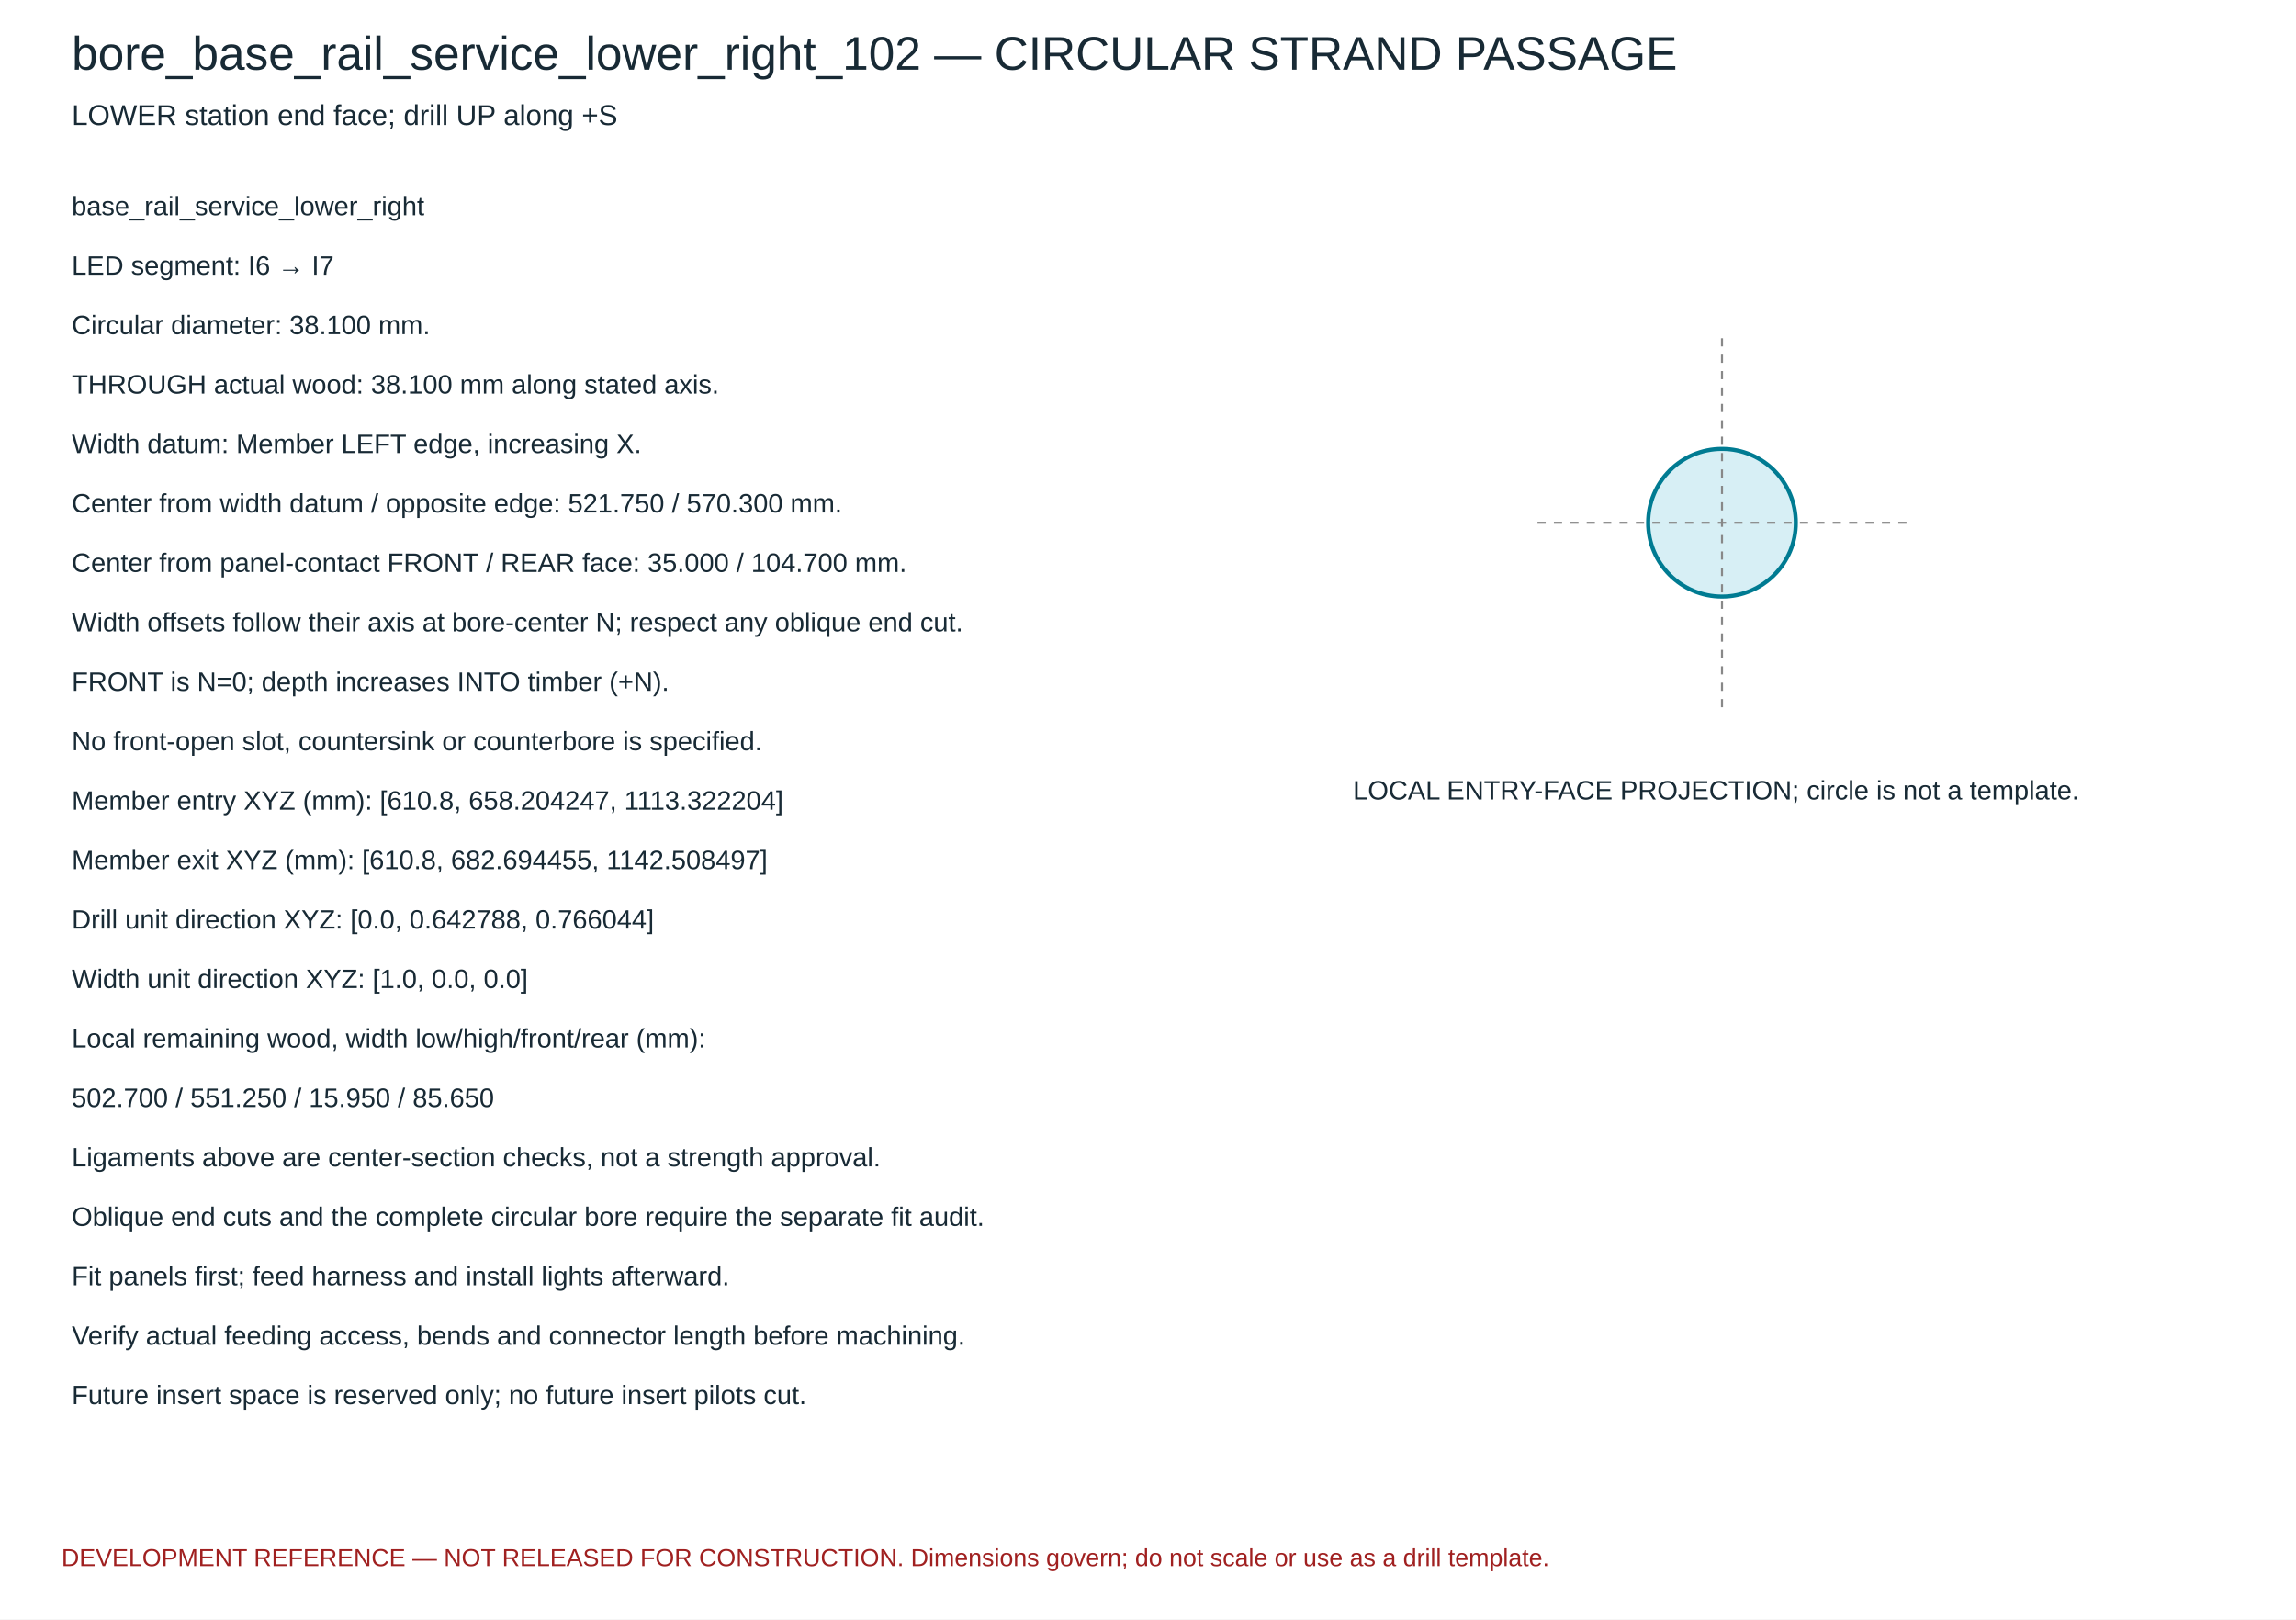
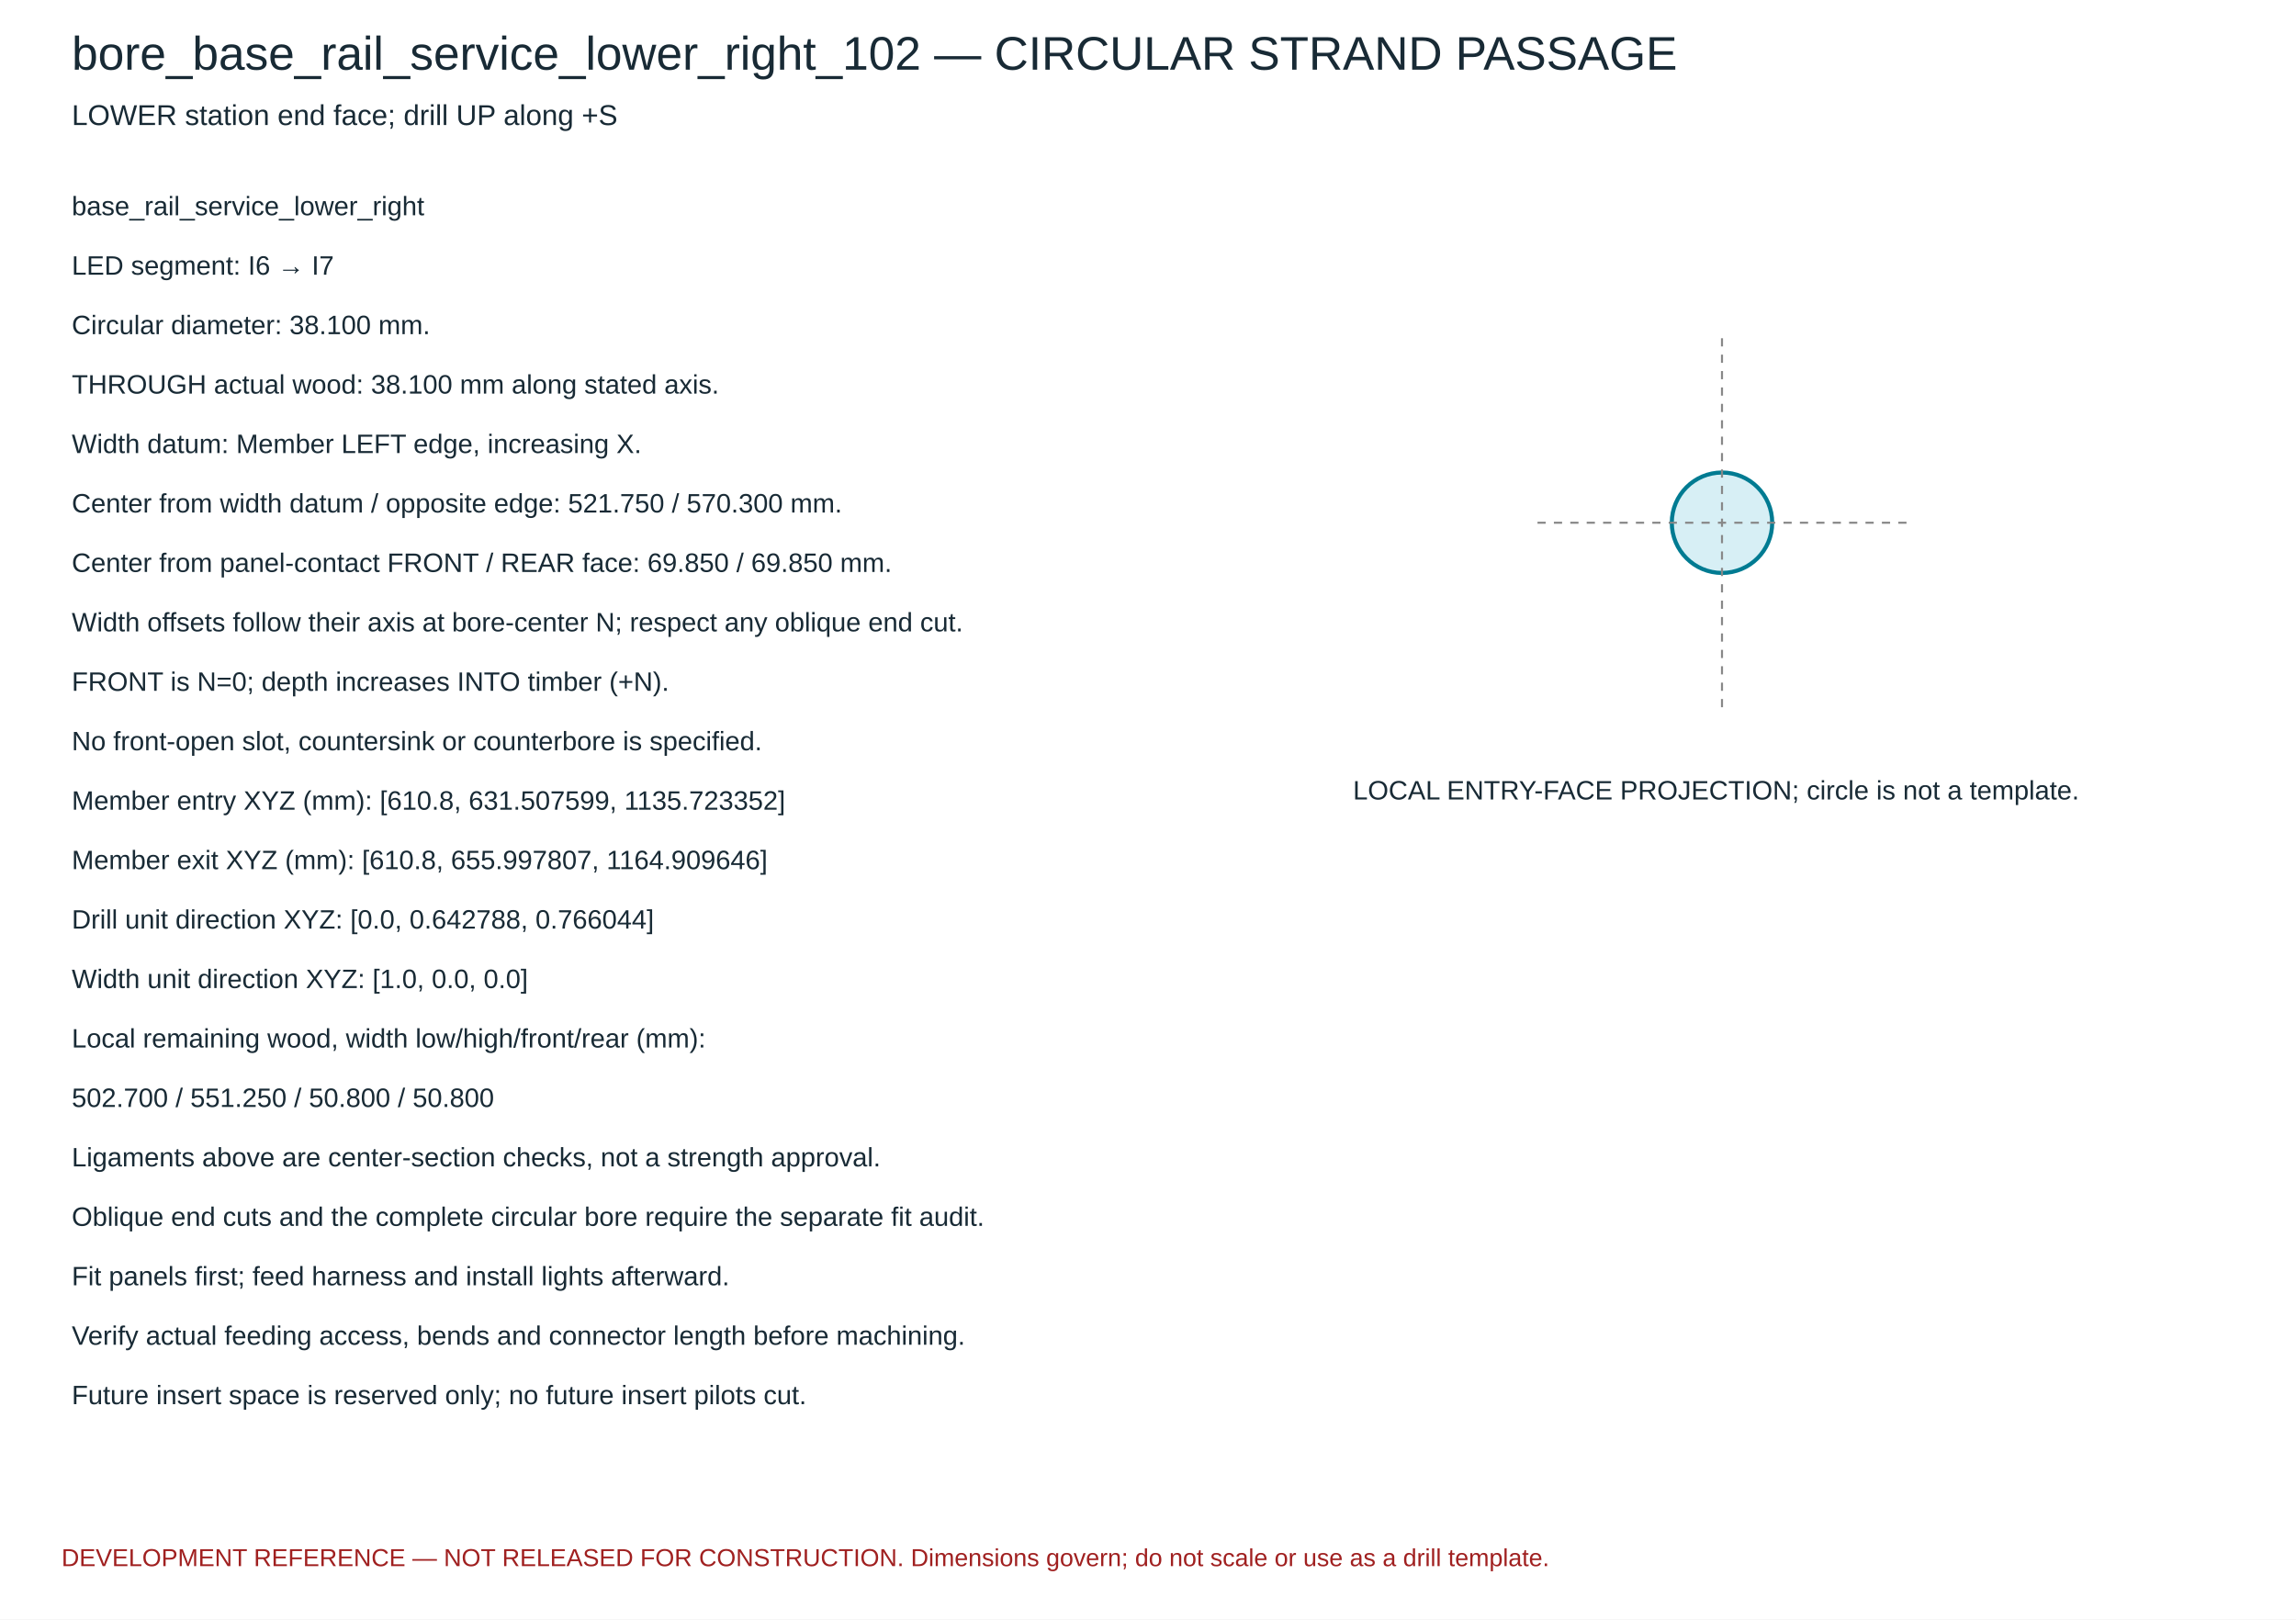
<svg xmlns="http://www.w3.org/2000/svg" width="1120" height="790" viewBox="0 0 1120 790">
  <rect width="1120" height="790" fill="white" />
  <g font-family="Arial,sans-serif" fill="#182a35">
    <text x="35" y="34" font-size="23">bore_base_rail_service_lower_right_102 — CIRCULAR STRAND PASSAGE</text>
    <text x="35" y="61" font-size="14">LOWER station end face; drill UP along +S</text>
-     <circle cx="840.0" cy="255.0" r="36.016" fill="#d7eff5" stroke="#007b92" stroke-width="2" />
+     <circle cx="840.0" cy="255.0" r="24.49" fill="#d7eff5" stroke="#007b92" stroke-width="2" />
    <path d="M 750.0 255.0 H 930.0 M 840.0 165.0 V 345.0" stroke="#888" stroke-dasharray="4 4" />
    <text x="660" y="390" font-size="13">LOCAL ENTRY-FACE PROJECTION; circle is not a template.</text>
    <text x="35" y="105" font-size="13">base_rail_service_lower_right</text>
    <text x="35" y="134" font-size="13">LED segment: I6 → I7</text>
    <text x="35" y="163" font-size="13">Circular diameter: 38.100 mm.</text>
    <text x="35" y="192" font-size="13">THROUGH actual wood: 38.100 mm along stated axis.</text>
    <text x="35" y="221" font-size="13">Width datum: Member LEFT edge, increasing X.</text>
    <text x="35" y="250" font-size="13">Center from width datum / opposite edge: 521.750 / 570.300 mm.</text>
-     <text x="35" y="279" font-size="13">Center from panel-contact FRONT / REAR face: 35.000 / 104.700 mm.</text>
+     <text x="35" y="279" font-size="13">Center from panel-contact FRONT / REAR face: 69.850 / 69.850 mm.</text>
    <text x="35" y="308" font-size="13">Width offsets follow their axis at bore-center N; respect any oblique end cut.</text>
    <text x="35" y="337" font-size="13">FRONT is N=0; depth increases INTO timber (+N).</text>
    <text x="35" y="366" font-size="13">No front-open slot, countersink or counterbore is specified.</text>
-     <text x="35" y="395" font-size="13">Member entry XYZ (mm): [610.8, 658.204247, 1113.322204]</text>
-     <text x="35" y="424" font-size="13">Member exit XYZ (mm): [610.8, 682.694455, 1142.508497]</text>
+     <text x="35" y="395" font-size="13">Member entry XYZ (mm): [610.8, 631.507599, 1135.723352]</text>
+     <text x="35" y="424" font-size="13">Member exit XYZ (mm): [610.8, 655.997807, 1164.909646]</text>
    <text x="35" y="453" font-size="13">Drill unit direction XYZ: [0.0, 0.642788, 0.766044]</text>
    <text x="35" y="482" font-size="13">Width unit direction XYZ: [1.0, 0.0, 0.0]</text>
    <text x="35" y="511" font-size="13">Local remaining wood, width low/high/front/rear (mm):</text>
-     <text x="35" y="540" font-size="13">502.700 / 551.250 / 15.950 / 85.650</text>
+     <text x="35" y="540" font-size="13">502.700 / 551.250 / 50.800 / 50.800</text>
    <text x="35" y="569" font-size="13">Ligaments above are center-section checks, not a strength approval.</text>
    <text x="35" y="598" font-size="13">Oblique end cuts and the complete circular bore require the separate fit audit.</text>
    <text x="35" y="627" font-size="13">Fit panels first; feed harness and install lights afterward.</text>
    <text x="35" y="656" font-size="13">Verify actual feeding access, bends and connector length before machining.</text>
    <text x="35" y="685" font-size="13">Future insert space is reserved only; no future insert pilots cut.</text>
    <text x="30" y="764" font-size="12" fill="#a02020">DEVELOPMENT REFERENCE — NOT RELEASED FOR CONSTRUCTION. Dimensions govern; do not scale or use as a drill template.</text>
  </g>
</svg>
